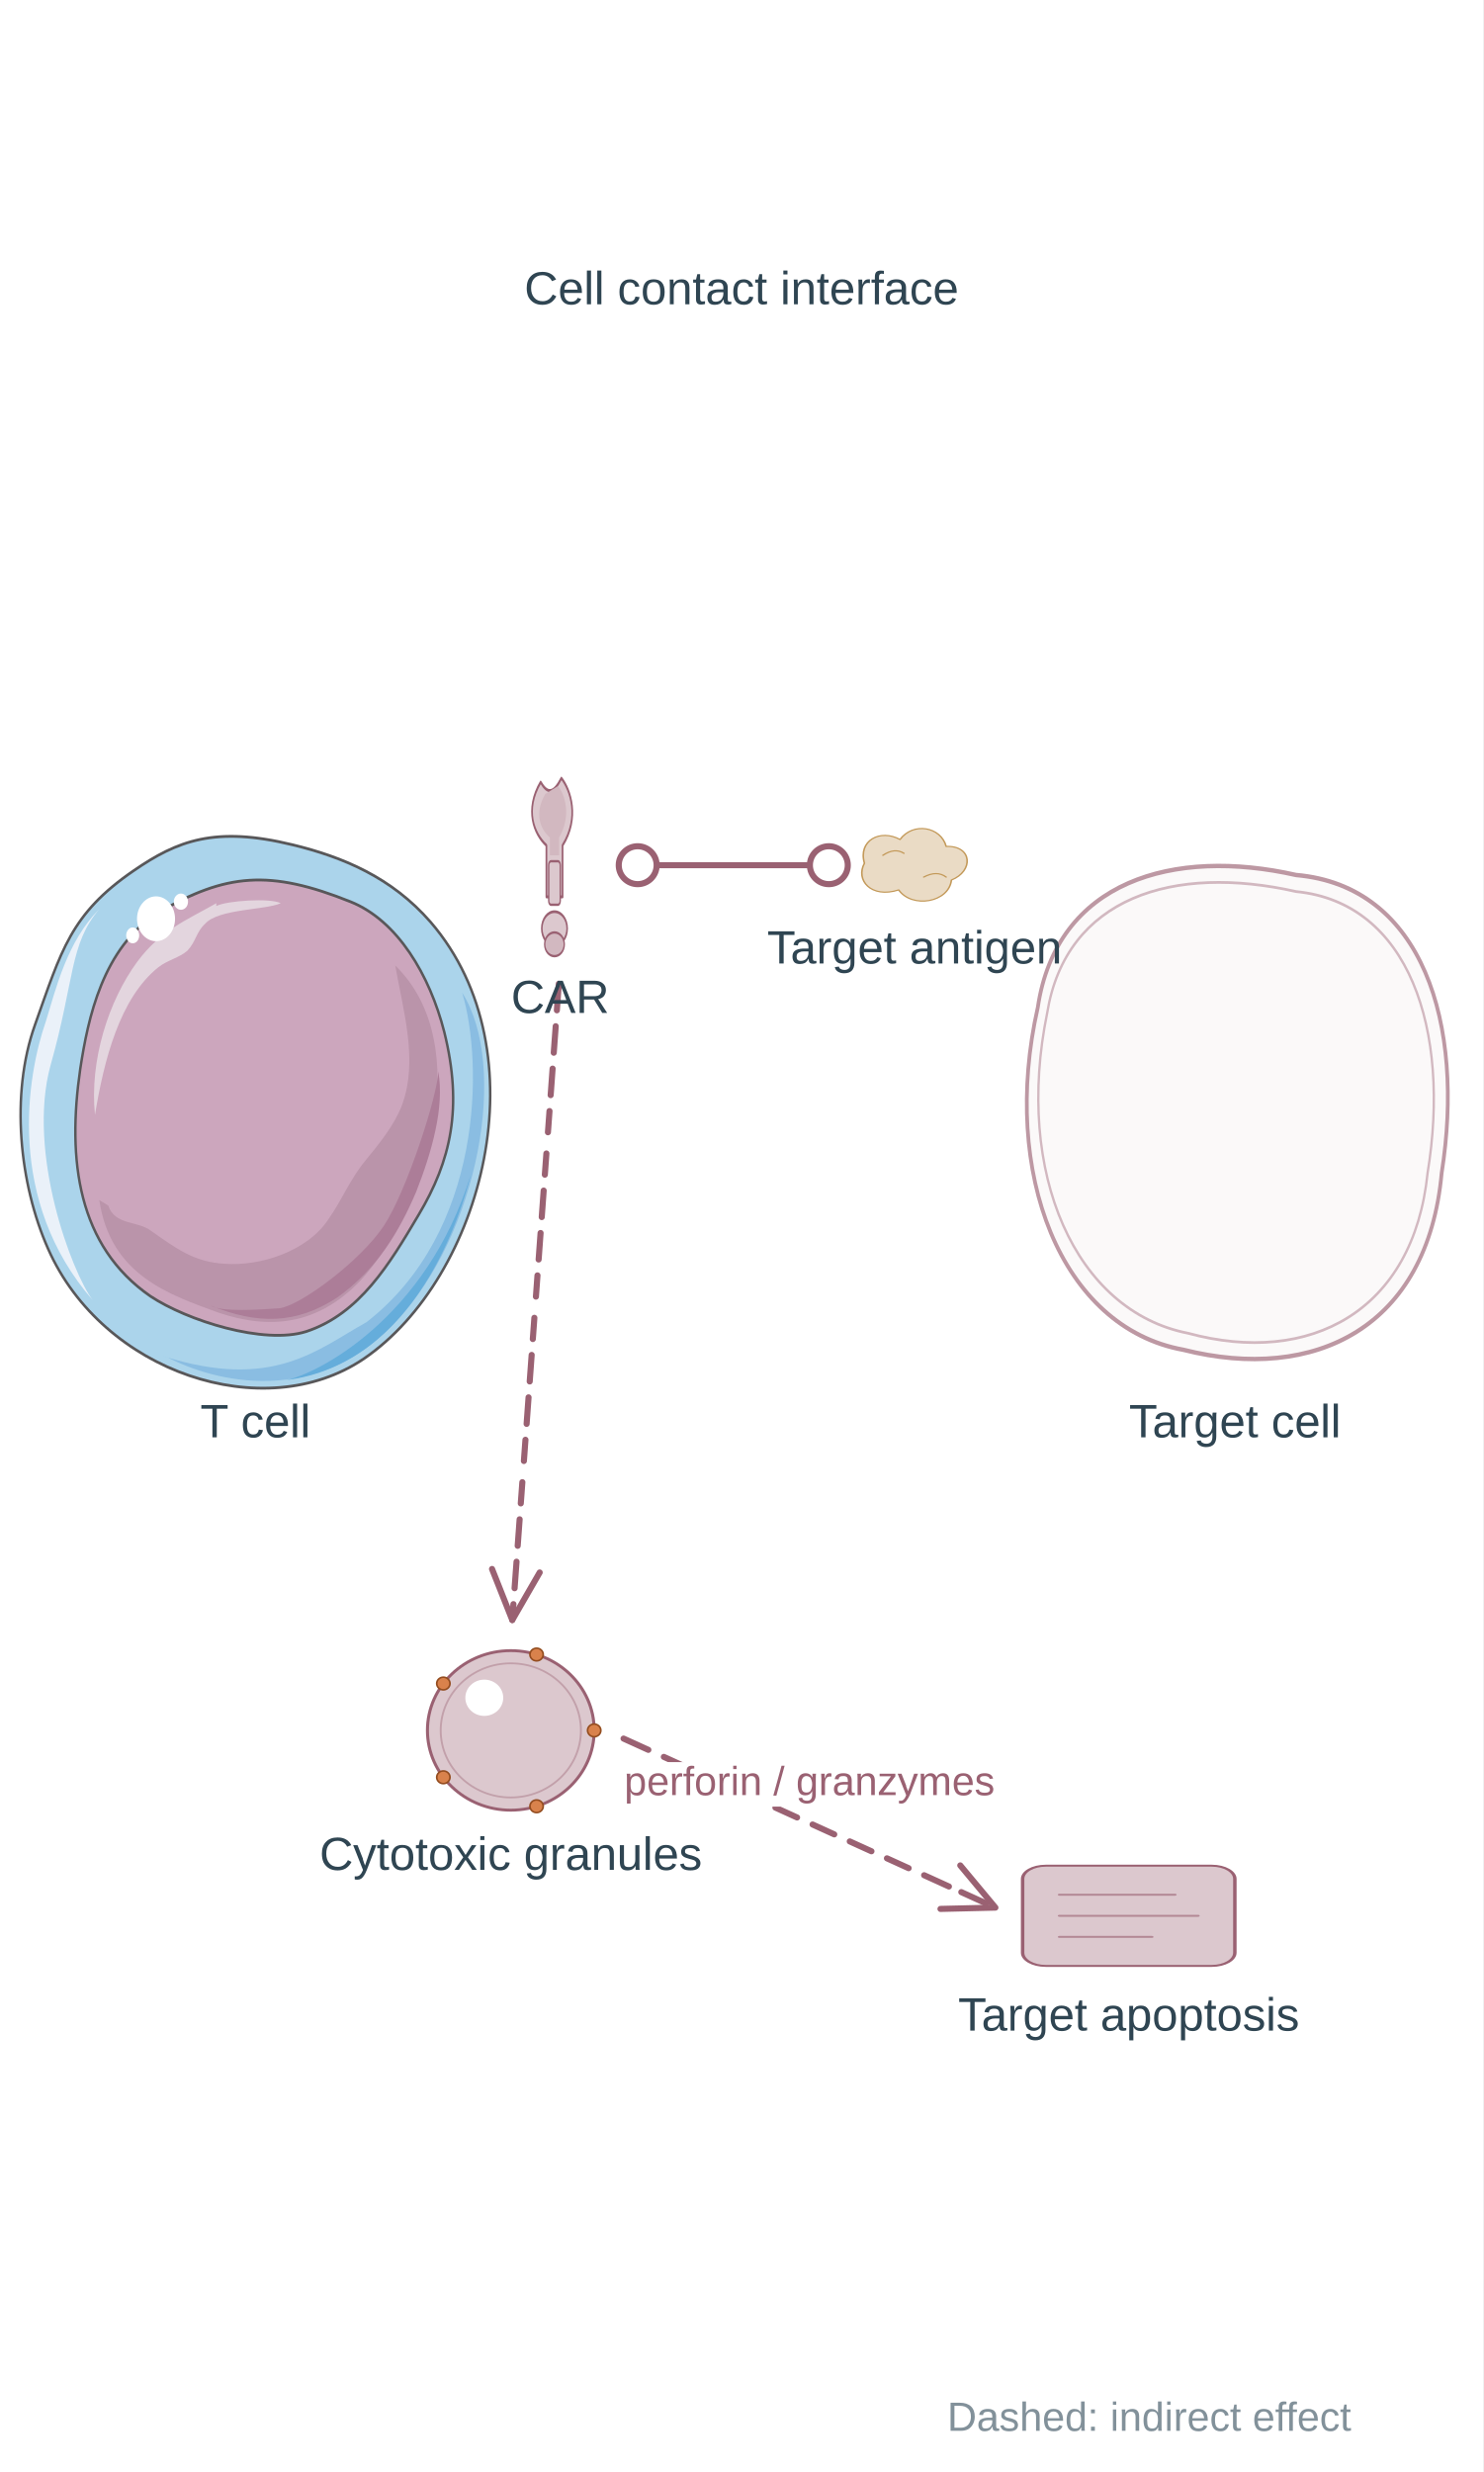
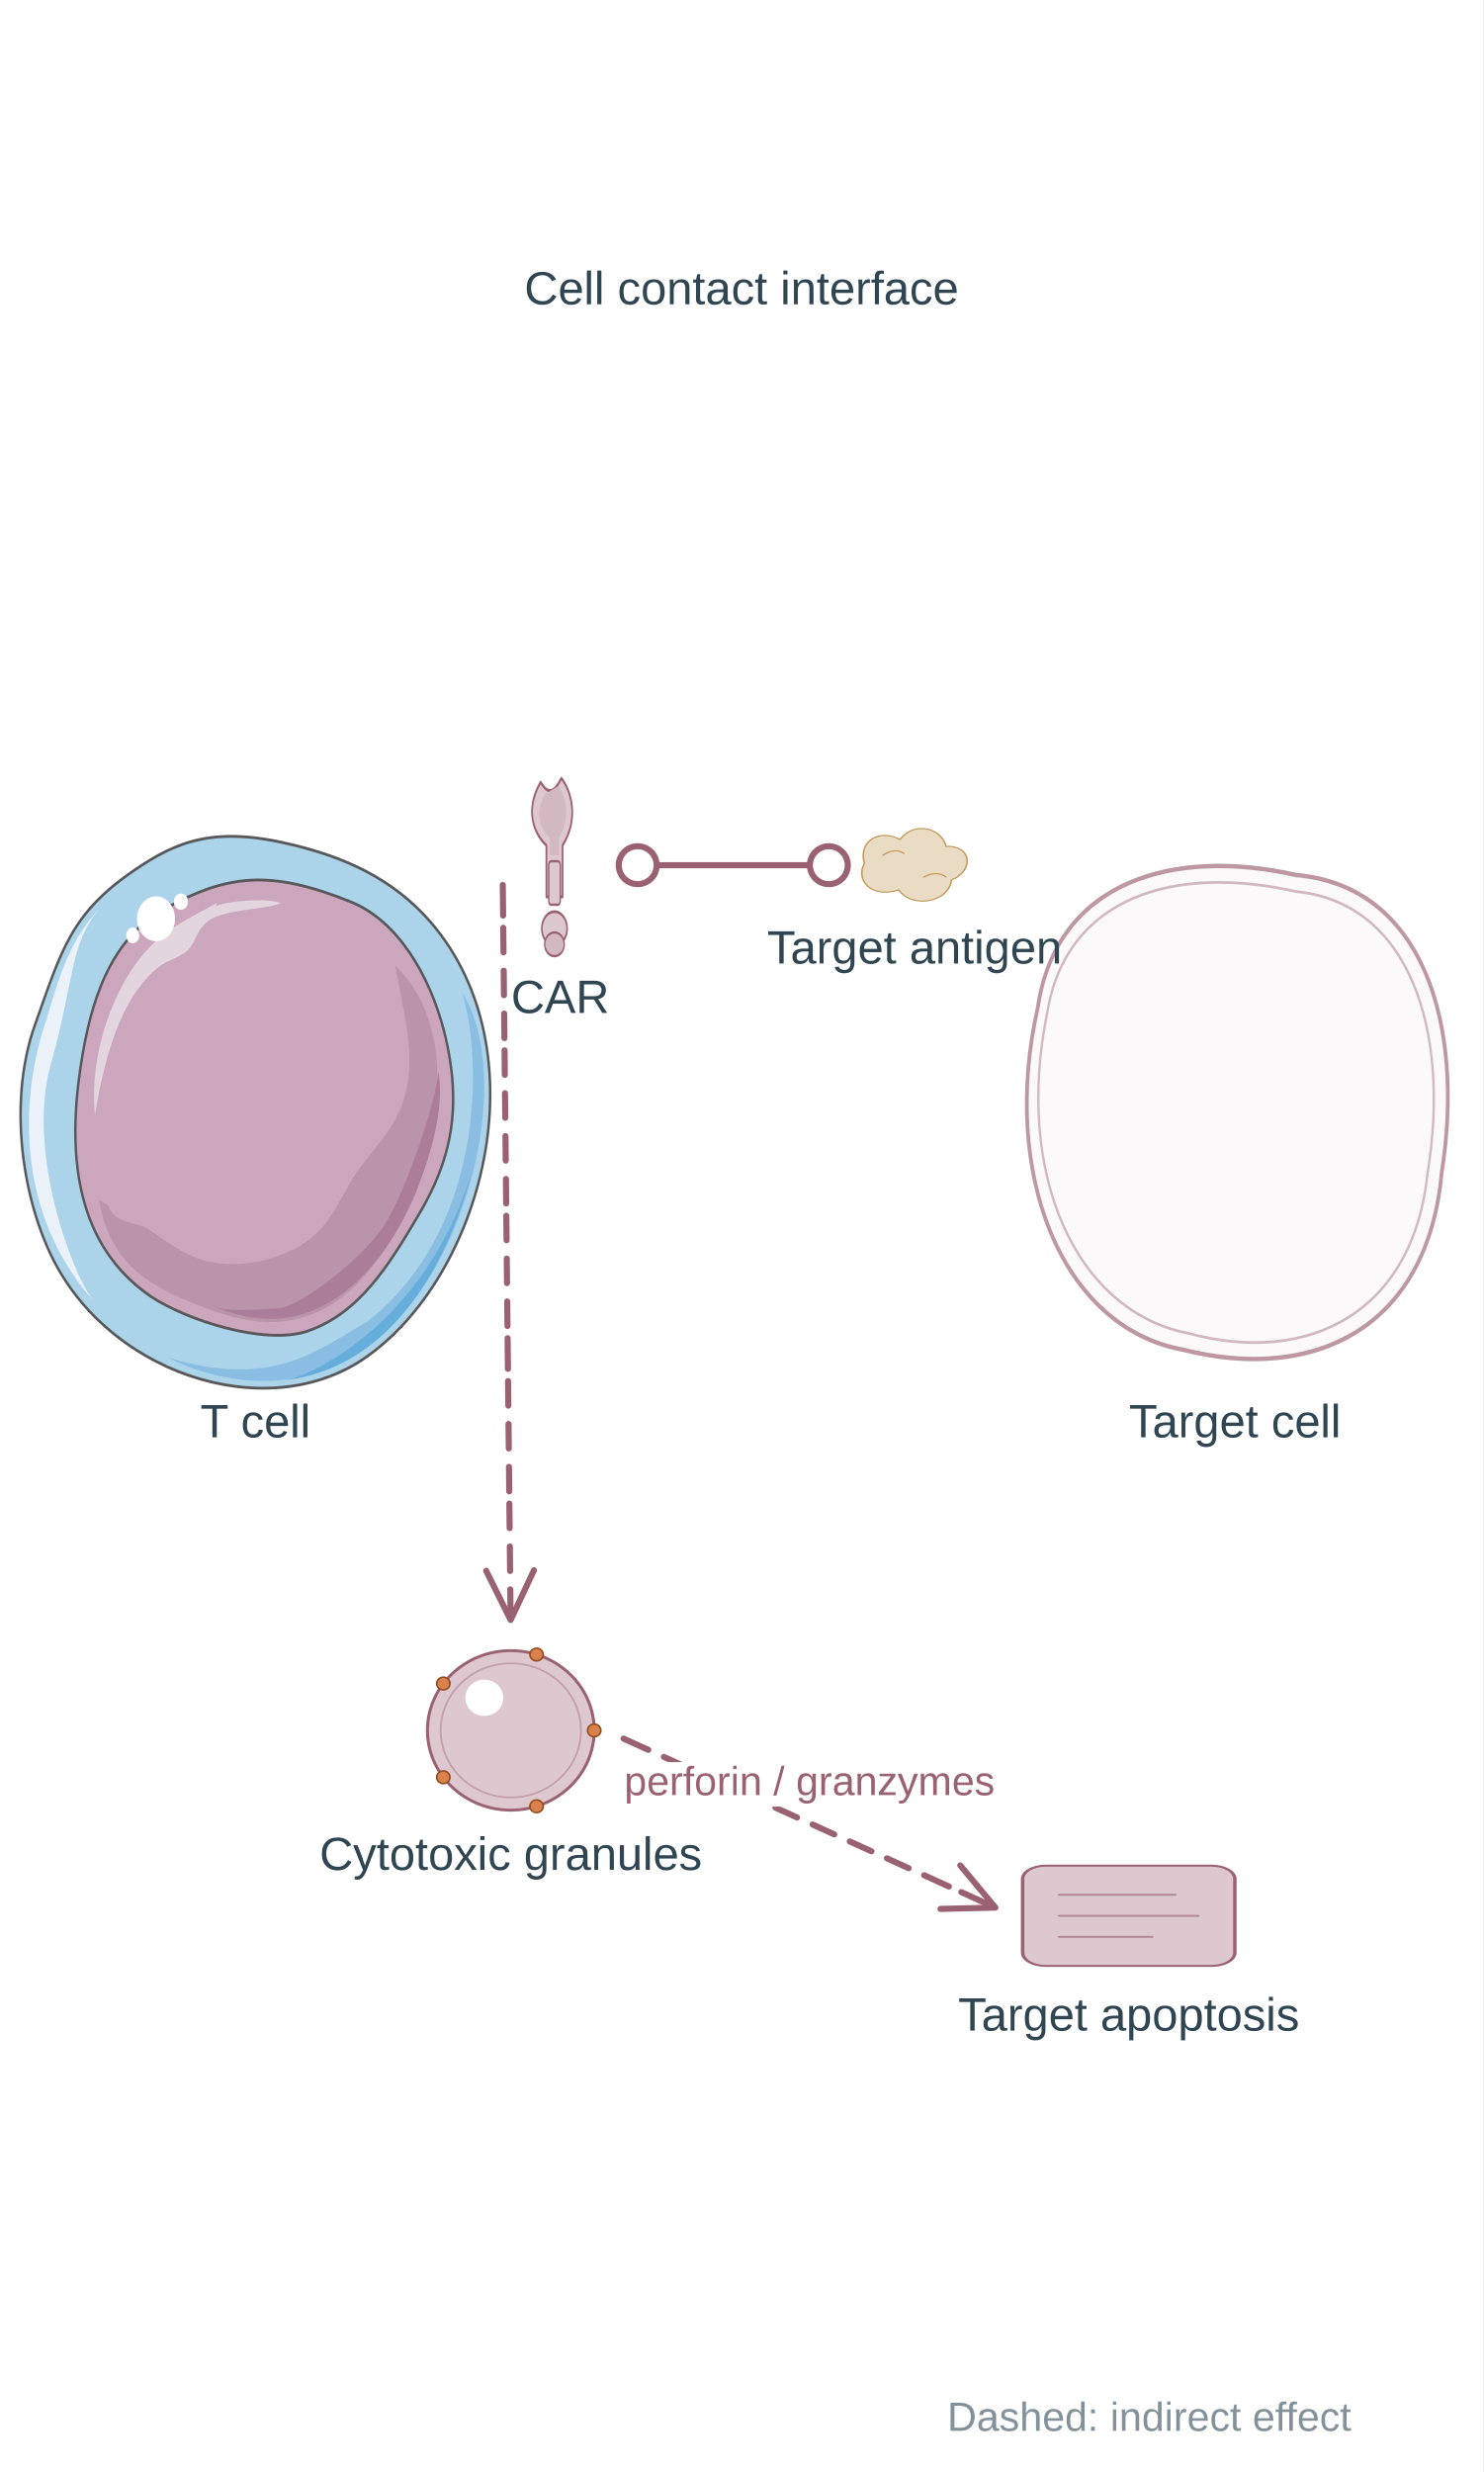
- <svg xmlns="http://www.w3.org/2000/svg" width="90.0mm" height="150.0mm" viewBox="0 0 90.0 150.0" data-version="2" data-revision="1">
+ <svg xmlns="http://www.w3.org/2000/svg" width="90.0mm" height="150.0mm" viewBox="0 0 90.0 150.0" data-version="3" data-revision="1">
  <rect width="90.0" height="150.0" fill="#FFFFFF" />
  <g id="layer-compartments" />
  <g id="layer-context">
    <g data-object-id="left_cell" data-type="cell" id="obj-left_cell">
      <g data-glyph="left_cell" transform="rotate(0.0 15.5 67.5)">
        <g transform="translate(1.25 50.75) scale(0.285 0.335)">
          <g transform="scale(0.8232197 0.7995776) translate(-3.826539 -2.996134)">
            <path d="M 33.14,10.753 c -16.39,10.114 -18.71,18.11 -25.585,35.26 C 1.48,61.682 3.518,81.63 10.993,96.341 c 14.072,28.223 55.767,40.495 81.63,24.865 c 30.782,-18.43 46.293,-69.358 17.27,-98.5 C 99.82,12.591 87.187,7.674 74.235,4.916 C 54.127,0.6 44.613,4.317 33.14,10.753 z" fill="#abd4eb" stroke="none" stroke-width="1.0" />
            <path d="M 39.416,20.268 c -14.391,7.995 -18.149,23.945 -20.148,35.338 c -3.478,20.868 -0.6,40.216 18.15,51.569 c 9.474,5.517 29.342,11.033 40.295,7.995 c 13.832,-3.997 21.587,-15.35 29.062,-26.424 c 8.355,-12.272 11.513,-24.265 6.636,-41.455 c -3.757,-12.872 -12.072,-25.184 -24.185,-29.462 c -21.027,-7.395 -32.26,-6.436 -49.81,2.439 z" fill="#cca6bd" stroke="none" stroke-width="1.0" />
            <path d="M 24.185,85.388 c 2.879,17.19 18.43,21.507 30.822,25.505 c 13.511,3.957 25.584,2.758 36.538,-7.076 c 17.549,-16.59 30.181,-53.727 9.194,-71.557 c 1.999,10.154 6.036,21.507 1.719,31.661 c -1.999,4.597 -6.036,8.875 -9.474,12.553 c -4.038,4.317 -6.037,8.914 -9.515,13.232 c -5.476,7.355 -17.829,10.713 -26.743,10.114 c -8.075,-0.32 -12.953,-3.678 -18.989,-7.356 c -3.478,-2.479 -9.514,-1.24 -11.233,-5.837 z" fill="#ba94aa" stroke="none" stroke-width="1.0" />
            <path d="M 54.447,18.149 c -8.075,3.998 -14.391,6.156 -20.428,13.232 c -7.475,8.915 -12.392,22.426 -10.953,34.699 c 2.319,-12.273 6.356,-26.424 16.43,-33.46 c 2.279,-1.559 5.437,-2.158 7.476,-3.718 c 2.278,-2.158 2.278,-4.277 4.597,-6.116 c 3.438,-3.398 15.55,-3.078 19.548,-4.637 c -2.559,-1.24 -14.072,-0.6 -16.67,0.64 z" fill="#e3d5de" stroke="none" stroke-width="1.0" />
            <path d="M 40.655,120.727 c 0.32,0 0.6,0.28 1.16,0.28 c 12.072,5.556 38.256,11.353 58.964,-7.956 c 21.587,-19.987 29.342,-58.044 17.27,-74.634 c 5.476,15.99 5.476,54.047 -24.746,74.634 c -12.632,6.117 -24.145,15.631 -52.648,7.676 z" fill="#8abde2" stroke="none" stroke-width="1.0" />
            <path d="M 24.185,19.468 c -8.355,7.356 -11.233,18.11 -13.831,25.465 C 5.477,57.205 -0.04,85.388 22.466,108.055 c -5.476,-6.437 -16.99,-33.38 -10.953,-53.008 c 6.356,-19.628 4.917,-27.584 12.672,-35.579 z" fill="#eaf1f9" stroke="none" stroke-width="1.0" />
            <path d="M 120.287,79.592 c -2.279,7.995 -13.752,42.934 -47.97,46.612 c 7.754,-1.2 36.497,-13.792 47.97,-46.612 z" fill="#65addb" stroke="none" stroke-width="1.0" />
            <path d="M 52.968,109.294 c 12.073,4.277 22.146,4.277 32.78,-1.84 c 10.314,-6.435 16.07,-15.03 20.388,-23.905 c 3.997,-8.874 7.435,-19.308 5.716,-27.303 c 0,4.917 -8.035,26.984 -14.071,34.979 c -6.037,7.955 -21.547,18.069 -26.984,18.668 c -5.157,0.32 -14.95,0.92 -17.83,-0.6 z" fill="#ac7d98" stroke="none" stroke-width="1.0" />
            <path d="M 39.416,20.268 c -14.391,7.995 -18.149,23.945 -20.148,35.338 c -3.478,20.868 -0.6,40.216 18.15,51.569 c 9.474,5.517 29.342,11.033 40.295,7.995 c 13.832,-3.997 21.587,-15.35 29.062,-26.424 c 8.355,-12.272 11.513,-24.265 6.636,-41.455 c -3.757,-12.872 -12.072,-25.184 -24.185,-29.462 c -21.027,-7.395 -32.26,-6.436 -49.81,2.439" fill="none" stroke="#585759" stroke-width="0.64" />
            <path d="M 33.1,10.753 c -16.39,9.835 -18.709,18.11 -25.585,35.02 c -6.356,15.67 -4.037,35.937 3.438,50.689 c 14.112,27.943 55.807,40.215 81.67,24.864 c 30.782,-18.428 46.293,-69.397 17.27,-98.9 C 99.82,12.273 87.187,7.676 74.235,4.917 C 54.087,0.6 44.333,3.997 33.1,10.753" fill="none" stroke="#585759" stroke-width="0.64" />
            <path d="M 33.94,21.667 c 0,-2.798 2.238,-5.077 4.916,-5.077 c 2.719,0 4.917,2.279 4.917,5.077 c 0,2.838 -2.198,5.077 -4.917,5.077 c -2.678,0 -4.917,-2.239 -4.917,-5.077 z m 9.514,-3.877 c 0,-1 0.84,-1.84 1.839,-1.84 c 1.039,0 1.838,0.84 1.838,1.84 c 0,1.039 -0.8,1.838 -1.838,1.838 c -1,0 -1.84,-0.8 -1.84,-1.839 z m -12.313,7.635 c 0,-0.96 0.76,-1.8 1.68,-1.8 c 0.959,0 1.678,0.84 1.678,1.8 c 0,0.999 -0.72,1.799 -1.679,1.799 c -0.92,0 -1.679,-0.8 -1.679,-1.8 z" fill="#ffffff" stroke="none" stroke-width="1.0" />
          </g>
        </g>
      </g>
      <text x="15.5" y="87.213" font-size="2.822" font-family="Arial,Microsoft YaHei,sans-serif" fill="#2F4552" text-anchor="middle" font-weight="400" data-label-for="left_cell">T cell</text>
    </g>
    <g data-object-id="right_cell" data-type="cell" id="obj-right_cell">
      <g data-glyph="right_cell" transform="rotate(0.0 74.95 67.5)">
        <g transform="translate(60.7 50.75) scale(0.285 0.335)">
          <path d="M 8 31 C 12 8 37 2 63 7 C 90 9 99 34 94 61 C 91 89 67 99 39 93 C 13 89 0 61 8 31 Z" fill="#fbf9f9" stroke="#bd98a3" stroke-width="0.800" stroke-linecap="round" stroke-linejoin="round" />
          <path d="M 10 32 C 14 11 37 5 63 10 C 87 12 96 35 91 61 C 88 86 66 96 40 90 C 16 86 3 61 10 32 Z" fill="none" stroke="#d2b8c0" stroke-width="0.500" stroke-linecap="round" stroke-linejoin="round" />
        </g>
      </g>
      <text x="74.95" y="87.213" font-size="2.822" font-family="Arial,Microsoft YaHei,sans-serif" fill="#2F4552" text-anchor="middle" font-weight="400" data-label-for="right_cell">Target cell</text>
    </g>
  </g>
  <g id="layer-relations">
    <g data-relation-id="r1" data-relation-type="binds" id="rel-r1">
      <path fill="none" stroke="#9A6172" stroke-width="0.37" stroke-linecap="round" stroke-linejoin="round" d="M 50.3 52.5 Q 44.5 52.5 38.7 52.5" data-line-body="true" data-indirect="false" />
      <circle fill="#FFFFFF" stroke="#9A6172" stroke-width="0.37" stroke-linecap="round" stroke-linejoin="round" data-endpoint="paired-circles" cx="50.3" cy="52.5" r="1.15" />
      <circle fill="#FFFFFF" stroke="#9A6172" stroke-width="0.37" stroke-linecap="round" stroke-linejoin="round" data-endpoint="paired-circles" cx="38.7" cy="52.5" r="1.15" />
    </g>
    <g data-relation-id="r2" data-relation-type="activates" id="rel-r2">
-       <path fill="none" stroke="#9A6172" stroke-width="0.37" stroke-linecap="round" stroke-linejoin="round" d="M 33.912 59.697 L 33.889 60.019 M 33.889 60.019 L 33.865 60.34 M 33.865 60.34 L 33.842 60.662 M 33.842 60.662 L 33.818 60.984 M 33.818 60.984 L 33.795 61.305 M 33.724 62.271 L 33.701 62.592 M 33.701 62.592 L 33.677 62.914 M 33.677 62.914 L 33.653 63.236 M 33.653 63.236 L 33.63 63.557 M 33.63 63.557 L 33.606 63.879 M 33.536 64.844 L 33.512 65.166 M 33.512 65.166 L 33.489 65.488 M 33.489 65.488 L 33.465 65.809 M 33.465 65.809 L 33.442 66.131 M 33.442 66.131 L 33.418 66.453 M 33.347 67.418 L 33.324 67.74 M 33.324 67.74 L 33.3 68.062 M 33.3 68.062 L 33.277 68.383 M 33.277 68.383 L 33.253 68.705 M 33.159 69.992 L 33.136 70.314 M 33.136 70.314 L 33.112 70.635 M 33.112 70.635 L 33.089 70.957 M 33.089 70.957 L 33.065 71.279 M 32.994 72.244 L 32.971 72.566 M 32.971 72.566 L 32.947 72.887 M 32.947 72.887 L 32.924 73.209 M 32.924 73.209 L 32.9 73.531 M 32.9 73.531 L 32.877 73.852 M 32.806 74.818 L 32.782 75.139 M 32.782 75.139 L 32.759 75.461 M 32.759 75.461 L 32.735 75.783 M 32.735 75.783 L 32.712 76.105 M 32.712 76.105 L 32.688 76.426 M 32.618 77.391 L 32.594 77.713 M 32.594 77.713 L 32.571 78.035 M 32.571 78.035 L 32.547 78.357 M 32.547 78.357 L 32.524 78.678 M 32.429 79.965 L 32.406 80.287 M 32.406 80.287 L 32.382 80.609 M 32.382 80.609 L 32.359 80.93 M 32.359 80.93 L 32.335 81.252 M 32.265 82.217 L 32.241 82.539 M 32.241 82.539 L 32.218 82.861 M 32.218 82.861 L 32.194 83.182 M 32.194 83.182 L 32.17 83.504 M 32.17 83.504 L 32.147 83.826 M 32.076 84.791 L 32.053 85.113 M 32.053 85.113 L 32.029 85.434 M 32.029 85.434 L 32.006 85.756 M 32.006 85.756 L 31.982 86.078 M 31.982 86.078 L 31.959 86.4 M 31.888 87.365 L 31.864 87.686 M 31.864 87.686 L 31.841 88.008 M 31.841 88.008 L 31.817 88.33 M 31.817 88.33 L 31.794 88.652 M 31.7 89.938 L 31.676 90.26 M 31.676 90.26 L 31.653 90.582 M 31.653 90.582 L 31.629 90.904 M 31.629 90.904 L 31.605 91.225 M 31.535 92.191 L 31.511 92.512 M 31.511 92.512 L 31.488 92.834 M 31.488 92.834 L 31.464 93.156 M 31.464 93.156 L 31.441 93.477 M 31.441 93.477 L 31.417 93.799 M 31.347 94.764 L 31.323 95.086 M 31.323 95.086 L 31.299 95.408 M 31.299 95.408 L 31.276 95.729 M 31.276 95.729 L 31.252 96.051 M 31.252 96.051 L 31.229 96.373 M 31.158 97.338 L 31.135 97.66 M 31.135 97.66 L 31.111 97.981 M 31.111 97.981 L 31.088 98.303" data-line-body="true" data-indirect="true" />
-       <path fill="none" stroke="#9A6172" stroke-width="0.37" stroke-linecap="round" stroke-linejoin="round" data-endpoint="open-arrow" d="M 29.86 95.205 L 31.088 98.303 L 32.753 95.417" />
+       <path fill="none" stroke="#9A6172" stroke-width="0.37" stroke-linecap="round" stroke-linejoin="round" d="M 30.513 53.7 L 30.517 54.072 M 30.517 54.072 L 30.521 54.443 M 30.521 54.443 L 30.525 54.815 M 30.525 54.815 L 30.529 55.187 M 30.529 55.187 L 30.533 55.558 M 30.54 56.302 L 30.544 56.673 M 30.544 56.673 L 30.548 57.045 M 30.548 57.045 L 30.552 57.417 M 30.552 57.417 L 30.556 57.788 M 30.568 58.903 L 30.572 59.275 M 30.572 59.275 L 30.576 59.647 M 30.576 59.647 L 30.58 60.018 M 30.58 60.018 L 30.584 60.39 M 30.596 61.505 L 30.6 61.877 M 30.6 61.877 L 30.604 62.248 M 30.604 62.248 L 30.608 62.62 M 30.608 62.62 L 30.612 62.992 M 30.62 63.735 L 30.623 64.107 M 30.623 64.107 L 30.627 64.478 M 30.627 64.478 L 30.631 64.85 M 30.631 64.85 L 30.635 65.222 M 30.647 66.337 L 30.651 66.708 M 30.651 66.708 L 30.655 67.08 M 30.655 67.08 L 30.659 67.452 M 30.659 67.452 L 30.663 67.823 M 30.675 68.938 L 30.679 69.31 M 30.679 69.31 L 30.683 69.682 M 30.683 69.682 L 30.687 70.053 M 30.687 70.053 L 30.691 70.425 M 30.703 71.54 L 30.707 71.912 M 30.707 71.912 L 30.71 72.283 M 30.71 72.283 L 30.714 72.655 M 30.714 72.655 L 30.718 73.027 M 30.726 73.77 L 30.73 74.142 M 30.73 74.142 L 30.734 74.513 M 30.734 74.513 L 30.738 74.885 M 30.738 74.885 L 30.742 75.257 M 30.754 76.372 L 30.758 76.743 M 30.758 76.743 L 30.762 77.115 M 30.762 77.115 L 30.766 77.487 M 30.766 77.487 L 30.77 77.858 M 30.782 78.973 L 30.786 79.345 M 30.786 79.345 L 30.79 79.717 M 30.79 79.717 L 30.793 80.088 M 30.793 80.088 L 30.797 80.46 M 30.805 81.203 L 30.809 81.575 M 30.809 81.575 L 30.813 81.947 M 30.813 81.947 L 30.817 82.318 M 30.817 82.318 L 30.821 82.69 M 30.821 82.69 L 30.825 83.062 M 30.833 83.805 L 30.837 84.177 M 30.837 84.177 L 30.841 84.548 M 30.841 84.548 L 30.845 84.92 M 30.845 84.92 L 30.849 85.292 M 30.861 86.407 L 30.865 86.778 M 30.865 86.778 L 30.869 87.15 M 30.869 87.15 L 30.873 87.522 M 30.873 87.522 L 30.877 87.893 M 30.888 89.008 L 30.892 89.38 M 30.892 89.38 L 30.896 89.752 M 30.896 89.752 L 30.9 90.123 M 30.9 90.123 L 30.904 90.495 M 30.912 91.238 L 30.916 91.61 M 30.916 91.61 L 30.92 91.982 M 30.92 91.982 L 30.924 92.353 M 30.924 92.353 L 30.928 92.725 M 30.94 93.84 L 30.944 94.212 M 30.944 94.212 L 30.948 94.583 M 30.948 94.583 L 30.952 94.955 M 30.952 94.955 L 30.956 95.327 M 30.967 96.442 L 30.971 96.813 M 30.971 96.813 L 30.975 97.185 M 30.975 97.185 L 30.979 97.557 M 30.979 97.557 L 30.983 97.928" data-line-body="true" data-indirect="true" />
+       <path fill="none" stroke="#9A6172" stroke-width="0.37" stroke-linecap="round" stroke-linejoin="round" data-endpoint="open-arrow" d="M 29.505 95.316 L 30.987 98.3 L 32.405 95.285" />
    </g>
    <g data-relation-id="r3" data-relation-type="activates" id="rel-r3">
      <path fill="none" stroke="#9A6172" stroke-width="0.37" stroke-linecap="round" stroke-linejoin="round" d="M 37.842 105.497 L 38.03 105.582 M 38.03 105.582 L 38.219 105.668 M 38.219 105.668 L 38.407 105.753 M 38.407 105.753 L 38.595 105.838 M 38.595 105.838 L 38.783 105.924 M 38.783 105.924 L 38.971 106.009 M 38.971 106.009 L 39.159 106.095 M 39.159 106.095 L 39.347 106.18 M 40.287 106.608 L 40.475 106.693 M 40.475 106.693 L 40.663 106.779 M 40.663 106.779 L 40.851 106.864 M 40.851 106.864 L 41.039 106.95 M 41.039 106.95 L 41.227 107.035 M 41.227 107.035 L 41.415 107.121 M 41.415 107.121 L 41.603 107.206 M 42.544 107.633 L 42.732 107.719 M 42.732 107.719 L 42.92 107.804 M 42.92 107.804 L 43.108 107.89 M 43.108 107.89 L 43.296 107.975 M 43.296 107.975 L 43.484 108.061 M 43.484 108.061 L 43.672 108.146 M 43.672 108.146 L 43.86 108.232 M 44.8 108.659 L 44.988 108.745 M 44.988 108.745 L 45.176 108.83 M 45.176 108.83 L 45.364 108.916 M 45.364 108.916 L 45.552 109.001 M 45.552 109.001 L 45.74 109.086 M 45.74 109.086 L 45.928 109.172 M 45.928 109.172 L 46.116 109.257 M 47.057 109.685 L 47.245 109.77 M 47.245 109.77 L 47.433 109.856 M 47.433 109.856 L 47.621 109.941 M 47.621 109.941 L 47.809 110.027 M 47.809 110.027 L 47.997 110.112 M 47.997 110.112 L 48.185 110.198 M 48.185 110.198 L 48.373 110.283 M 49.313 110.71 L 49.501 110.796 M 49.501 110.796 L 49.689 110.881 M 49.689 110.881 L 49.877 110.967 M 49.877 110.967 L 50.065 111.052 M 50.065 111.052 L 50.253 111.138 M 50.253 111.138 L 50.441 111.223 M 50.441 111.223 L 50.629 111.309 M 51.57 111.736 L 51.758 111.822 M 51.758 111.822 L 51.946 111.907 M 51.946 111.907 L 52.134 111.993 M 52.134 111.993 L 52.322 112.078 M 52.322 112.078 L 52.51 112.164 M 52.51 112.164 L 52.698 112.249 M 52.698 112.249 L 52.886 112.334 M 53.826 112.762 L 54.014 112.847 M 54.014 112.847 L 54.202 112.933 M 54.202 112.933 L 54.39 113.018 M 54.39 113.018 L 54.578 113.104 M 54.578 113.104 L 54.766 113.189 M 54.766 113.189 L 54.954 113.275 M 54.954 113.275 L 55.142 113.36 M 56.083 113.788 L 56.271 113.873 M 56.271 113.873 L 56.459 113.958 M 56.459 113.958 L 56.647 114.044 M 56.647 114.044 L 56.835 114.129 M 56.835 114.129 L 57.023 114.215 M 57.023 114.215 L 57.211 114.3 M 57.211 114.3 L 57.399 114.386 M 57.399 114.386 L 57.587 114.471 M 58.339 114.813 L 58.527 114.899 M 58.527 114.899 L 58.715 114.984 M 58.715 114.984 L 58.903 115.07 M 58.903 115.07 L 59.091 115.155 M 59.091 115.155 L 59.279 115.241 M 59.279 115.241 L 59.467 115.326 M 59.467 115.326 L 59.655 115.412 M 59.655 115.412 L 59.843 115.497" data-line-body="true" data-indirect="true" />
      <path fill="none" stroke="#9A6172" stroke-width="0.37" stroke-linecap="round" stroke-linejoin="round" data-endpoint="open-arrow" d="M 57.076 115.832 L 60.408 115.753 L 58.276 113.192" />
      <rect x="37.272" y="106.925" width="23.706" height="2.7" rx=".3" fill="#FFFFFF" />
      <text x="49.125" y="108.925" font-size="2.469" font-family="Arial,Microsoft YaHei,sans-serif" fill="#9A6172" text-anchor="middle" font-weight="400">perforin / granzymes</text>
    </g>
  </g>
  <g id="layer-objects">
    <g data-object-id="interface" data-type="text" id="obj-interface">
      <g data-glyph="interface" transform="rotate(0.0 45.0 15.0)">
        <g transform="translate(31.25 14.5) scale(0.275 0.01)" />
      </g>
      <text x="45" y="18.463" font-size="2.822" font-family="Arial,Microsoft YaHei,sans-serif" fill="#2F4552" text-anchor="middle" font-weight="400" data-label-for="interface">Cell contact interface</text>
    </g>
    <g data-object-id="car" data-type="receptor" id="obj-car">
      <g data-glyph="car" transform="rotate(0.0 34.0 52.5)">
        <g transform="translate(30.5 46.5) scale(0.07 0.12)">
          <path d="M 33 8 C 19 22 27 34 38 40 L 38 66 L 52 66 L 52 40 C 67 26 59 12 51 6 C 44 14 39 14 33 8 Z" fill="#dcc8ce" stroke="#9A6172" stroke-width="1.500" stroke-linecap="round" stroke-linejoin="round" />
          <path d="M 37 14 C 27 24 33 32 41 36 L 41 45 L 49 45 L 49 36 C 60 25 54 14 48 10 Z" fill="#d2b8c0" stroke="none" stroke-width="0.000" stroke-linecap="round" stroke-linejoin="round" />
          <rect x="40.00" y="48.00" width="10.00" height="22.00" rx="2.00" fill="#dcc8ce" stroke="#9A6172" stroke-width="1.200" />
          <ellipse cx="45.00" cy="82.00" rx="11.00" ry="8.50" fill="#dcc8ce" stroke="#9A6172" stroke-width="1.400" />
          <ellipse cx="45.00" cy="90.00" rx="8.50" ry="6.00" fill="#d2b8c0" stroke="#9A6172" stroke-width="1.200" />
        </g>
      </g>
      <text x="34" y="61.463" font-size="2.822" font-family="Arial,Microsoft YaHei,sans-serif" fill="#2F4552" text-anchor="middle" font-weight="400" data-label-for="car">CAR</text>
    </g>
    <g data-object-id="antigen" data-type="ligand" id="obj-antigen">
      <g data-glyph="antigen" transform="rotate(0.0 55.5 52.5)">
        <g transform="translate(51.5 49.5) scale(0.08 0.06)">
          <path d="M 12 48 C 7 25 24 13 39 24 C 49 6 70 11 74 31 C 94 30 95 56 78 65 C 76 88 48 94 38 75 C 17 84 5 65 12 48 Z" fill="#eadbc5" stroke="#C39959" stroke-width="1.200" stroke-linecap="round" stroke-linejoin="round" />
          <path d="M 26 40 Q 35 32 42 38 M 57 62 Q 67 55 74 62" fill="none" stroke="#C39959" stroke-width="1.200" stroke-linecap="round" stroke-linejoin="round" />
        </g>
      </g>
      <text x="55.5" y="58.463" font-size="2.822" font-family="Arial,Microsoft YaHei,sans-serif" fill="#2F4552" text-anchor="middle" font-weight="400" data-label-for="antigen">Target antigen</text>
    </g>
    <g data-object-id="gran" data-type="vesicle" id="obj-gran">
      <g data-glyph="gran" transform="rotate(0.0 31.0 105.0)">
        <g transform="translate(25.25 99.5) scale(0.115 0.11)">
          <ellipse cx="50.00" cy="50.00" rx="44.00" ry="44.00" fill="#dcc8ce" stroke="#9A6172" stroke-width="1.600" />
          <ellipse cx="50.00" cy="50.00" rx="37.00" ry="37.00" fill="none" stroke="#c2a0aa" stroke-width="1.000" />
          <ellipse cx="36.00" cy="32.00" rx="10.00" ry="10.00" fill="#ffffff" stroke="none" stroke-width="0.000" />
          <ellipse cx="94.00" cy="50.00" rx="3.50" ry="3.50" fill="#d9824c" stroke="#944d20" stroke-width="0.900" />
          <ellipse cx="63.60" cy="91.85" rx="3.50" ry="3.50" fill="#d9824c" stroke="#944d20" stroke-width="0.900" />
          <ellipse cx="14.40" cy="75.86" rx="3.50" ry="3.50" fill="#d9824c" stroke="#944d20" stroke-width="0.900" />
          <ellipse cx="14.40" cy="24.14" rx="3.50" ry="3.50" fill="#d9824c" stroke="#944d20" stroke-width="0.900" />
          <ellipse cx="63.60" cy="8.15" rx="3.50" ry="3.50" fill="#d9824c" stroke="#944d20" stroke-width="0.900" />
        </g>
      </g>
      <text x="31" y="113.463" font-size="2.822" font-family="Arial,Microsoft YaHei,sans-serif" fill="#2F4552" text-anchor="middle" font-weight="400" data-label-for="gran">Cytotoxic granules</text>
    </g>
    <g data-object-id="death" data-type="process" id="obj-death">
      <g data-glyph="death" transform="rotate(0.0 68.5 116.25)">
        <g transform="translate(61.5 112.25) scale(0.14 0.08)">
          <rect x="4.00" y="12.00" width="92.00" height="76.00" rx="10.00" fill="#dcc8ce" stroke="#9A6172" stroke-width="1.500" />
          <path d="M 20 34 L 70 34 M 20 50 L 80 50 M 20 66 L 60 66" fill="none" stroke="#b38895" stroke-width="1.500" stroke-linecap="round" stroke-linejoin="round" />
        </g>
      </g>
      <text x="68.5" y="123.213" font-size="2.822" font-family="Arial,Microsoft YaHei,sans-serif" fill="#2F4552" text-anchor="middle" font-weight="400" data-label-for="death">Target apoptosis</text>
    </g>
  </g>
+   <g id="layer-callouts" />
  <text x="82" y="147.5" font-size="2.469" font-family="Arial,Microsoft YaHei,sans-serif" fill="#82919A" text-anchor="end" font-weight="400">Dashed: indirect effect</text>
</svg>
